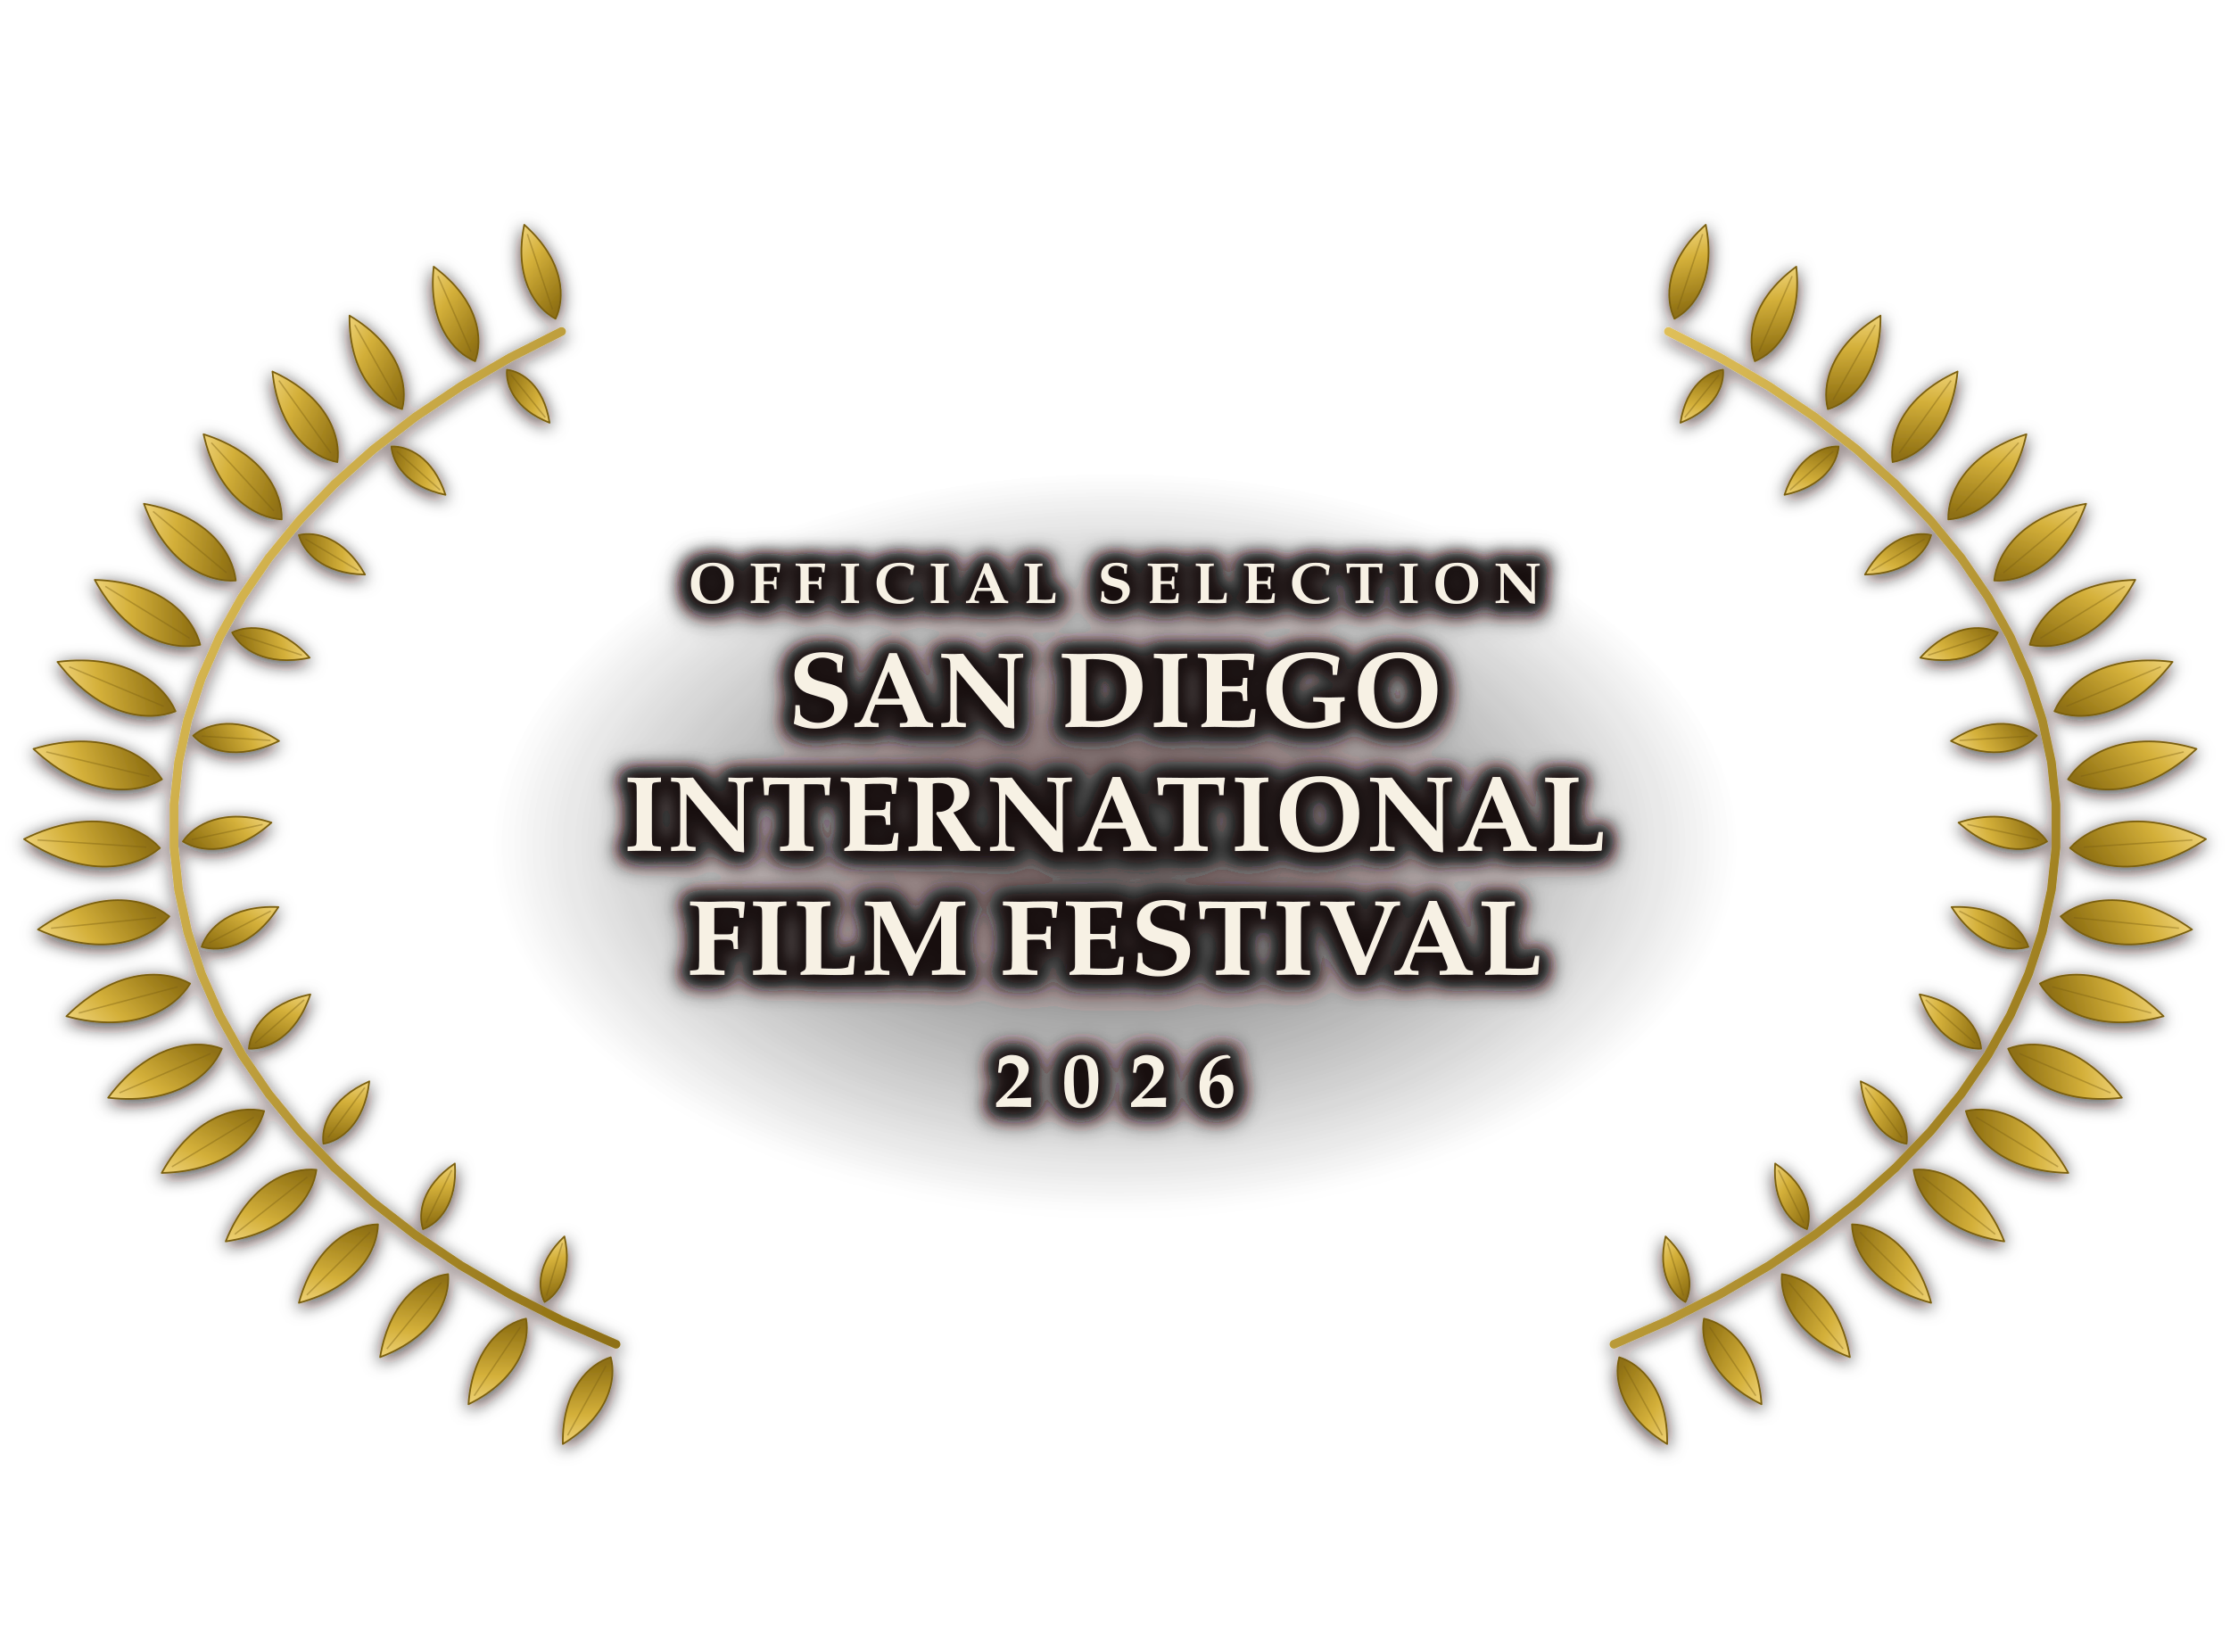
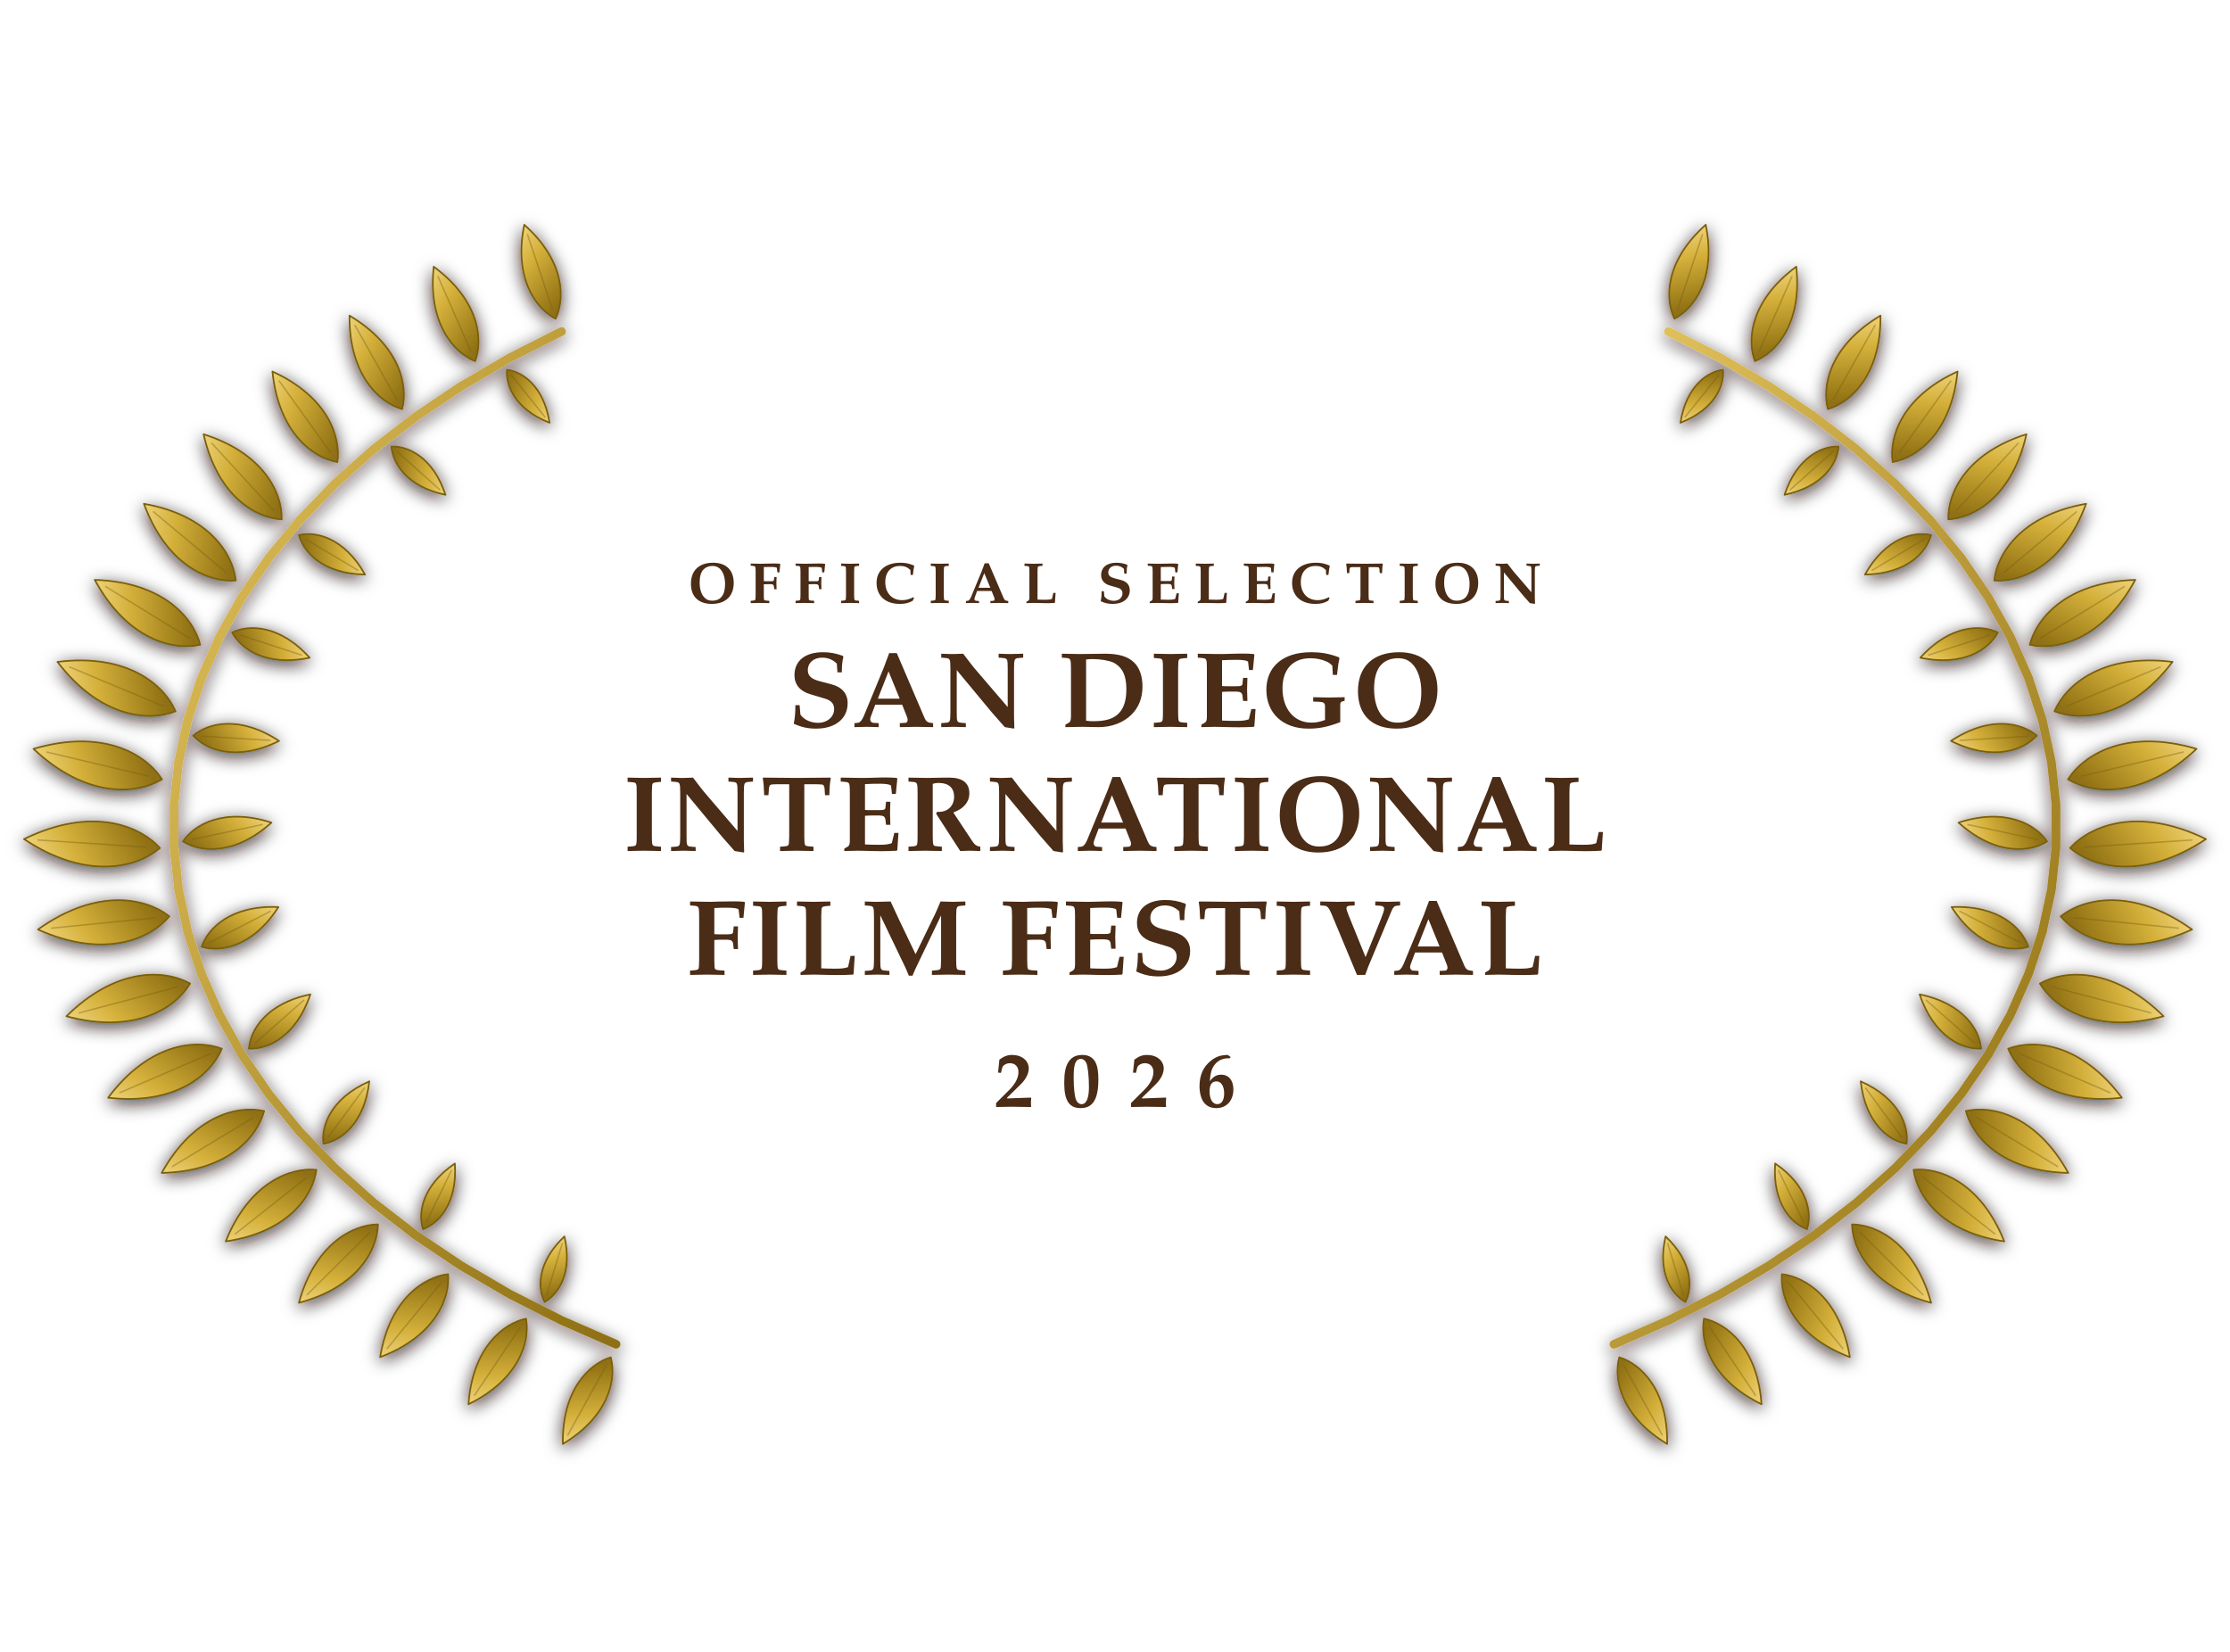
<svg xmlns="http://www.w3.org/2000/svg" class="festival-laurel-badge" viewBox="0 0 540 400" width="540" height="400" role="img" aria-label="Official Selection, San Diego International Film Festival, 2026">
  <defs>
    <linearGradient id="sdiff-gold" x1="0" y1="0" x2="0.2" y2="1">
      <stop offset="0%" stop-color="#F6DC8A" />
      <stop offset="42%" stop-color="#D4B03A" />
      <stop offset="100%" stop-color="#8E6F12" />
    </linearGradient>
    <linearGradient id="sdiff-stem" x1="0" y1="0" x2="1" y2="1">
      <stop offset="0%" stop-color="#E4C45E" />
      <stop offset="100%" stop-color="#8E6F12" />
    </linearGradient>
    <filter id="sdiff-shadow" x="-20%" y="-20%" width="140%" height="140%">
      <feDropShadow dx="0" dy="1" stdDeviation="2.1" flood-color="#140C10" flood-opacity="0.8" />
    </filter>
-     <filter id="sdiff-textglow" x="-50%" y="-50%" width="200%" height="200%" color-interpolation-filters="sRGB">
-       <feMorphology in="SourceAlpha" operator="dilate" radius="1.1" result="fat" />
-       <feGaussianBlur in="fat" stdDeviation="2.2" result="coreblur" />
-       <feFlood flood-color="#140C10" flood-opacity="0.9" result="corecolor" />
-       <feComposite in="corecolor" in2="coreblur" operator="in" result="core" />
-       <feGaussianBlur in="SourceAlpha" stdDeviation="3.4" result="bloomblur" />
-       <feFlood flood-color="#140C10" flood-opacity="0.5" result="bloomcolor" />
-       <feComposite in="bloomcolor" in2="bloomblur" operator="in" result="bloom" />
-       <feMerge>
-         <feMergeNode in="bloom" />
-         <feMergeNode in="core" />
-         <feMergeNode in="core" />
-         <feMergeNode in="SourceGraphic" />
-       </feMerge>
-     </filter>
-     <radialGradient id="sdiff-veil" cx="50%" cy="50%" r="50%">
-       <stop offset="0%" stop-color="#140C10" stop-opacity="0.48" />
-       <stop offset="50%" stop-color="#140C10" stop-opacity="0.2" />
-       <stop offset="100%" stop-color="#140C10" stop-opacity="0" />
-     </radialGradient>
  </defs>
  <style>
    .fl-kicker {
      font-family: "Playfair Display SC", "Playfair Display", Palatino, "Palatino Linotype", Georgia, serif;
      font-size: 14px;
      font-weight: 600;
      letter-spacing: 0.22em;
-       fill: #F7F1E4;
+       fill: #4A2C17;
    }
    .fl-name {
      font-family: "Playfair Display", Palatino, "Palatino Linotype", Georgia, serif;
      font-size: 26px;
      font-weight: 600;
      letter-spacing: 0.02em;
-       fill: #F7F1E4;
+       fill: #4A2C17;
    }
    .fl-year {
      font-family: "Playfair Display", Palatino, "Palatino Linotype", Georgia, serif;
      font-size: 19px;
      font-weight: 600;
      letter-spacing: 0.36em;
-       fill: #F7F1E4;
+       fill: #4A2C17;
    }
  </style>
  <g filter="url(#sdiff-shadow)">
    <g>
      <path class="fl-stem" d="M149.18,325.51L135.98,319.73L123.44,313.37L111.62,306.46L100.56,299.03L90.33,291.12L80.98,282.76L72.55,274.00L65.07,264.88L58.60,255.44L53.16,245.73L48.77,235.80L45.46,225.70L43.25,215.47L42.14,205.17L42.14,194.83L43.25,184.53L45.46,174.30L48.77,164.20L53.16,154.27L58.60,144.56L65.07,135.12L72.55,126.00L80.98,117.24L90.33,108.88L100.56,100.97L111.62,93.54L123.44,86.63L135.98,80.27" fill="none" stroke="url(#sdiff-stem)" stroke-width="2.1" stroke-linecap="round" stroke-linejoin="round" />
      <g transform="translate(147.90,328.66) rotate(208.92)">
        <path d="M0,0 C3.715,-3.84 6.605,-12.48 0,-24.0 C-6.605,-12.48 -3.715,-3.84 0,0 Z" fill="url(#sdiff-gold)" stroke="#7A5E10" stroke-width="0.4" stroke-linejoin="round" />
        <path d="M0,-2.4 C0,-10.08 0,-17.28 0,-21.6" fill="none" stroke="#7A5E10" stroke-width="0.35" stroke-opacity="0.4" />
      </g>
      <g transform="translate(127.39,319.30) rotate(213.92)">
        <path d="M0,0 C3.87,-4.0 6.88,-13.0 0,-25.0 C-6.88,-13.0 -3.87,-4.0 0,0 Z" fill="url(#sdiff-gold)" stroke="#7A5E10" stroke-width="0.4" stroke-linejoin="round" />
        <path d="M0,-2.5 C0,-10.5 0,-18.0 0,-22.5" fill="none" stroke="#7A5E10" stroke-width="0.35" stroke-opacity="0.4" />
      </g>
      <g transform="translate(108.52,308.53) rotate(219.33)">
        <path d="M0,0 C4.025,-4.16 7.155,-13.52 0,-26.0 C-7.155,-13.52 -4.025,-4.16 0,0 Z" fill="url(#sdiff-gold)" stroke="#7A5E10" stroke-width="0.4" stroke-linejoin="round" />
        <path d="M0,-2.6 C0,-10.92 0,-18.72 0,-23.4" fill="none" stroke="#7A5E10" stroke-width="0.35" stroke-opacity="0.4" />
      </g>
      <g transform="translate(91.54,296.47) rotate(225.23)">
        <path d="M0,0 C4.18,-4.32 7.43,-14.04 0,-27.0 C-7.43,-14.04 -4.18,-4.32 0,0 Z" fill="url(#sdiff-gold)" stroke="#7A5E10" stroke-width="0.4" stroke-linejoin="round" />
        <path d="M0,-2.7 C0,-11.34 0,-19.44 0,-24.3" fill="none" stroke="#7A5E10" stroke-width="0.35" stroke-opacity="0.4" />
      </g>
      <g transform="translate(76.63,283.26) rotate(231.71)">
        <path d="M0,0 C4.334,-4.48 7.706,-14.56 0,-28.0 C-7.706,-14.56 -4.334,-4.48 0,0 Z" fill="url(#sdiff-gold)" stroke="#7A5E10" stroke-width="0.4" stroke-linejoin="round" />
        <path d="M0,-2.8 C0,-11.76 0,-20.16 0,-25.2" fill="none" stroke="#7A5E10" stroke-width="0.35" stroke-opacity="0.4" />
      </g>
      <g transform="translate(63.97,269.03) rotate(238.85)">
        <path d="M0,0 C4.489,-4.64 7.981,-15.08 0,-29.0 C-7.981,-15.08 -4.489,-4.64 0,0 Z" fill="url(#sdiff-gold)" stroke="#7A5E10" stroke-width="0.4" stroke-linejoin="round" />
        <path d="M0,-2.9 C0,-12.18 0,-20.88 0,-26.1" fill="none" stroke="#7A5E10" stroke-width="0.35" stroke-opacity="0.4" />
      </g>
      <g transform="translate(53.73,253.94) rotate(246.68)">
        <path d="M0,0 C4.644,-4.8 8.256,-15.6 0,-30.0 C-8.256,-15.6 -4.644,-4.8 0,0 Z" fill="url(#sdiff-gold)" stroke="#7A5E10" stroke-width="0.4" stroke-linejoin="round" />
        <path d="M0,-3.0 C0,-12.6 0,-21.6 0,-27.0" fill="none" stroke="#7A5E10" stroke-width="0.35" stroke-opacity="0.4" />
      </g>
      <g transform="translate(46.05,238.17) rotate(255.20)">
        <path d="M0,0 C4.799,-4.96 8.531,-16.12 0,-31.0 C-8.531,-16.12 -4.799,-4.96 0,0 Z" fill="url(#sdiff-gold)" stroke="#7A5E10" stroke-width="0.4" stroke-linejoin="round" />
        <path d="M0,-3.1 C0,-13.02 0,-22.32 0,-27.9" fill="none" stroke="#7A5E10" stroke-width="0.35" stroke-opacity="0.4" />
      </g>
      <g transform="translate(41.02,221.90) rotate(264.29)">
        <path d="M0,0 C4.954,-5.12 8.806,-16.64 0,-32.0 C-8.806,-16.64 -4.954,-5.12 0,0 Z" fill="url(#sdiff-gold)" stroke="#7A5E10" stroke-width="0.4" stroke-linejoin="round" />
        <path d="M0,-3.2 C0,-13.44 0,-23.04 0,-28.8" fill="none" stroke="#7A5E10" stroke-width="0.35" stroke-opacity="0.4" />
      </g>
      <g transform="translate(38.74,205.35) rotate(-86.24)">
        <path d="M0,0 C5.108,-5.28 9.082,-17.16 0,-33.0 C-9.082,-17.16 -5.108,-5.28 0,0 Z" fill="url(#sdiff-gold)" stroke="#7A5E10" stroke-width="0.4" stroke-linejoin="round" />
        <path d="M0,-3.3 C0,-13.86 0,-23.76 0,-29.7" fill="none" stroke="#7A5E10" stroke-width="0.35" stroke-opacity="0.4" />
      </g>
      <g transform="translate(39.24,188.72) rotate(-76.67)">
        <path d="M0,0 C4.954,-5.12 8.806,-16.64 0,-32.0 C-8.806,-16.64 -4.954,-5.12 0,0 Z" fill="url(#sdiff-gold)" stroke="#7A5E10" stroke-width="0.4" stroke-linejoin="round" />
        <path d="M0,-3.2 C0,-13.44 0,-23.04 0,-28.8" fill="none" stroke="#7A5E10" stroke-width="0.35" stroke-opacity="0.4" />
      </g>
      <g transform="translate(42.51,172.24) rotate(-67.30)">
        <path d="M0,0 C4.799,-4.96 8.531,-16.12 0,-31.0 C-8.531,-16.12 -4.799,-4.96 0,0 Z" fill="url(#sdiff-gold)" stroke="#7A5E10" stroke-width="0.4" stroke-linejoin="round" />
        <path d="M0,-3.1 C0,-13.02 0,-22.32 0,-27.9" fill="none" stroke="#7A5E10" stroke-width="0.35" stroke-opacity="0.4" />
      </g>
      <g transform="translate(48.49,156.13) rotate(-58.40)">
        <path d="M0,0 C4.644,-4.8 8.256,-15.6 0,-30.0 C-8.256,-15.6 -4.644,-4.8 0,0 Z" fill="url(#sdiff-gold)" stroke="#7A5E10" stroke-width="0.4" stroke-linejoin="round" />
        <path d="M0,-3.0 C0,-12.6 0,-21.6 0,-27.0" fill="none" stroke="#7A5E10" stroke-width="0.35" stroke-opacity="0.4" />
      </g>
      <g transform="translate(57.10,140.58) rotate(-50.12)">
        <path d="M0,0 C4.489,-4.64 7.981,-15.08 0,-29.0 C-7.981,-15.08 -4.489,-4.64 0,0 Z" fill="url(#sdiff-gold)" stroke="#7A5E10" stroke-width="0.4" stroke-linejoin="round" />
        <path d="M0,-2.9 C0,-12.18 0,-20.88 0,-26.1" fill="none" stroke="#7A5E10" stroke-width="0.35" stroke-opacity="0.4" />
      </g>
      <g transform="translate(68.22,125.78) rotate(-42.53)">
        <path d="M0,0 C4.334,-4.48 7.706,-14.56 0,-28.0 C-7.706,-14.56 -4.334,-4.48 0,0 Z" fill="url(#sdiff-gold)" stroke="#7A5E10" stroke-width="0.4" stroke-linejoin="round" />
        <path d="M0,-2.8 C0,-11.76 0,-20.16 0,-25.2" fill="none" stroke="#7A5E10" stroke-width="0.35" stroke-opacity="0.4" />
      </g>
      <g transform="translate(81.70,111.90) rotate(-35.64)">
        <path d="M0,0 C4.18,-4.32 7.43,-14.04 0,-27.0 C-7.43,-14.04 -4.18,-4.32 0,0 Z" fill="url(#sdiff-gold)" stroke="#7A5E10" stroke-width="0.4" stroke-linejoin="round" />
        <path d="M0,-2.7 C0,-11.34 0,-19.44 0,-24.3" fill="none" stroke="#7A5E10" stroke-width="0.35" stroke-opacity="0.4" />
      </g>
      <g transform="translate(97.38,99.08) rotate(-29.37)">
        <path d="M0,0 C4.025,-4.16 7.155,-13.52 0,-26.0 C-7.155,-13.52 -4.025,-4.16 0,0 Z" fill="url(#sdiff-gold)" stroke="#7A5E10" stroke-width="0.4" stroke-linejoin="round" />
        <path d="M0,-2.6 C0,-10.92 0,-18.72 0,-23.4" fill="none" stroke="#7A5E10" stroke-width="0.35" stroke-opacity="0.4" />
      </g>
      <g transform="translate(115.06,87.47) rotate(-23.66)">
        <path d="M0,0 C3.87,-4.0 6.88,-13.0 0,-25.0 C-6.88,-13.0 -3.87,-4.0 0,0 Z" fill="url(#sdiff-gold)" stroke="#7A5E10" stroke-width="0.4" stroke-linejoin="round" />
        <path d="M0,-2.5 C0,-10.5 0,-18.0 0,-22.5" fill="none" stroke="#7A5E10" stroke-width="0.35" stroke-opacity="0.4" />
      </g>
      <g transform="translate(134.53,77.19) rotate(-18.41)">
        <path d="M0,0 C3.715,-3.84 6.605,-12.48 0,-24.0 C-6.605,-12.48 -3.715,-3.84 0,0 Z" fill="url(#sdiff-gold)" stroke="#7A5E10" stroke-width="0.4" stroke-linejoin="round" />
        <path d="M0,-2.4 C0,-10.08 0,-17.28 0,-21.6" fill="none" stroke="#7A5E10" stroke-width="0.35" stroke-opacity="0.4" />
      </g>
      <g transform="translate(131.87,315.29) rotate(16.83)">
        <path d="M0,0 C2.57,-2.656 4.568,-8.632 0,-16.6 C-4.568,-8.632 -2.57,-2.656 0,0 Z" fill="url(#sdiff-gold)" stroke="#7A5E10" stroke-width="0.4" stroke-linejoin="round" />
        <path d="M0,-1.66 C0,-6.972 0,-11.952 0,-14.94" fill="none" stroke="#7A5E10" stroke-width="0.35" stroke-opacity="0.4" />
      </g>
      <g transform="translate(102.43,297.66) rotate(25.85)">
        <path d="M0,0 C2.739,-2.831 4.869,-9.199 0,-17.691 C-4.869,-9.199 -2.739,-2.831 0,0 Z" fill="url(#sdiff-gold)" stroke="#7A5E10" stroke-width="0.4" stroke-linejoin="round" />
        <path d="M0,-1.769 C0,-7.43 0,-12.737 0,-15.922" fill="none" stroke="#7A5E10" stroke-width="0.35" stroke-opacity="0.4" />
      </g>
      <g transform="translate(78.31,276.98) rotate(36.32)">
        <path d="M0,0 C2.907,-3.005 5.169,-9.767 0,-18.782 C-5.169,-9.767 -2.907,-3.005 0,0 Z" fill="url(#sdiff-gold)" stroke="#7A5E10" stroke-width="0.4" stroke-linejoin="round" />
        <path d="M0,-1.878 C0,-7.888 0,-13.523 0,-16.904" fill="none" stroke="#7A5E10" stroke-width="0.35" stroke-opacity="0.4" />
      </g>
      <g transform="translate(60.26,253.94) rotate(48.56)">
        <path d="M0,0 C3.076,-3.18 5.469,-10.334 0,-19.873 C-5.469,-10.334 -3.076,-3.18 0,0 Z" fill="url(#sdiff-gold)" stroke="#7A5E10" stroke-width="0.4" stroke-linejoin="round" />
        <path d="M0,-1.987 C0,-8.347 0,-14.308 0,-17.885" fill="none" stroke="#7A5E10" stroke-width="0.35" stroke-opacity="0.4" />
      </g>
      <g transform="translate(48.81,229.28) rotate(62.62)">
        <path d="M0,0 C3.245,-3.354 5.769,-10.901 0,-20.964 C-5.769,-10.901 -3.245,-3.354 0,0 Z" fill="url(#sdiff-gold)" stroke="#7A5E10" stroke-width="0.4" stroke-linejoin="round" />
        <path d="M0,-2.096 C0,-8.805 0,-15.094 0,-18.867" fill="none" stroke="#7A5E10" stroke-width="0.35" stroke-opacity="0.4" />
      </g>
      <g transform="translate(44.28,203.76) rotate(77.98)">
        <path d="M0,0 C3.397,-3.511 6.039,-11.412 0,-21.945 C-6.039,-11.412 -3.397,-3.511 0,0 Z" fill="url(#sdiff-gold)" stroke="#7A5E10" stroke-width="0.4" stroke-linejoin="round" />
        <path d="M0,-2.195 C0,-9.217 0,-15.801 0,-19.751" fill="none" stroke="#7A5E10" stroke-width="0.35" stroke-opacity="0.4" />
      </g>
      <g transform="translate(46.76,178.14) rotate(93.52)">
        <path d="M0,0 C3.228,-3.337 5.739,-10.844 0,-20.855 C-5.739,-10.844 -3.228,-3.337 0,0 Z" fill="url(#sdiff-gold)" stroke="#7A5E10" stroke-width="0.4" stroke-linejoin="round" />
        <path d="M0,-2.085 C0,-8.759 0,-15.015 0,-18.769" fill="none" stroke="#7A5E10" stroke-width="0.35" stroke-opacity="0.4" />
      </g>
      <g transform="translate(56.20,153.15) rotate(108.04)">
        <path d="M0,0 C3.059,-3.162 5.439,-10.277 0,-19.764 C-5.439,-10.277 -3.059,-3.162 0,0 Z" fill="url(#sdiff-gold)" stroke="#7A5E10" stroke-width="0.4" stroke-linejoin="round" />
        <path d="M0,-1.976 C0,-8.301 0,-14.23 0,-17.787" fill="none" stroke="#7A5E10" stroke-width="0.35" stroke-opacity="0.4" />
      </g>
      <g transform="translate(72.36,129.56) rotate(120.83)">
        <path d="M0,0 C2.891,-2.988 5.139,-9.71 0,-18.673 C-5.139,-9.71 -2.891,-2.988 0,0 Z" fill="url(#sdiff-gold)" stroke="#7A5E10" stroke-width="0.4" stroke-linejoin="round" />
        <path d="M0,-1.867 C0,-7.843 0,-13.444 0,-16.805" fill="none" stroke="#7A5E10" stroke-width="0.35" stroke-opacity="0.4" />
      </g>
      <g transform="translate(94.77,108.11) rotate(131.79)">
        <path d="M0,0 C2.722,-2.813 4.839,-9.143 0,-17.582 C-4.839,-9.143 -2.722,-2.813 0,0 Z" fill="url(#sdiff-gold)" stroke="#7A5E10" stroke-width="0.4" stroke-linejoin="round" />
        <path d="M0,-1.758 C0,-7.384 0,-12.659 0,-15.824" fill="none" stroke="#7A5E10" stroke-width="0.35" stroke-opacity="0.4" />
      </g>
      <g transform="translate(122.75,89.52) rotate(141.20)">
        <path d="M0,0 C2.553,-2.639 4.538,-8.575 0,-16.491 C-4.538,-8.575 -2.553,-2.639 0,0 Z" fill="url(#sdiff-gold)" stroke="#7A5E10" stroke-width="0.4" stroke-linejoin="round" />
        <path d="M0,-1.649 C0,-6.926 0,-11.873 0,-14.842" fill="none" stroke="#7A5E10" stroke-width="0.35" stroke-opacity="0.4" />
      </g>
    </g>
    <g>
      <path class="fl-stem" d="M390.82,325.51L404.02,319.73L416.56,313.37L428.38,306.46L439.44,299.03L449.67,291.12L459.02,282.76L467.45,274.00L474.93,264.88L481.40,255.44L486.84,245.73L491.23,235.80L494.54,225.70L496.75,215.47L497.86,205.17L497.86,194.83L496.75,184.53L494.54,174.30L491.23,164.20L486.84,154.27L481.40,144.56L474.93,135.12L467.45,126.00L459.02,117.24L449.67,108.88L439.44,100.97L428.38,93.54L416.56,86.63L404.02,80.27" fill="none" stroke="url(#sdiff-stem)" stroke-width="2.1" stroke-linecap="round" stroke-linejoin="round" />
      <g transform="translate(392.10,328.66) rotate(151.08)">
        <path d="M0,0 C3.715,-3.84 6.605,-12.48 0,-24.0 C-6.605,-12.48 -3.715,-3.84 0,0 Z" fill="url(#sdiff-gold)" stroke="#7A5E10" stroke-width="0.4" stroke-linejoin="round" />
        <path d="M0,-2.4 C0,-10.08 0,-17.28 0,-21.6" fill="none" stroke="#7A5E10" stroke-width="0.35" stroke-opacity="0.4" />
      </g>
      <g transform="translate(412.61,319.30) rotate(146.08)">
        <path d="M0,0 C3.87,-4.0 6.88,-13.0 0,-25.0 C-6.88,-13.0 -3.87,-4.0 0,0 Z" fill="url(#sdiff-gold)" stroke="#7A5E10" stroke-width="0.4" stroke-linejoin="round" />
        <path d="M0,-2.5 C0,-10.5 0,-18.0 0,-22.5" fill="none" stroke="#7A5E10" stroke-width="0.35" stroke-opacity="0.4" />
      </g>
      <g transform="translate(431.48,308.53) rotate(140.67)">
        <path d="M0,0 C4.025,-4.16 7.155,-13.52 0,-26.0 C-7.155,-13.52 -4.025,-4.16 0,0 Z" fill="url(#sdiff-gold)" stroke="#7A5E10" stroke-width="0.4" stroke-linejoin="round" />
        <path d="M0,-2.6 C0,-10.92 0,-18.72 0,-23.4" fill="none" stroke="#7A5E10" stroke-width="0.35" stroke-opacity="0.4" />
      </g>
      <g transform="translate(448.46,296.47) rotate(134.77)">
        <path d="M0,0 C4.18,-4.32 7.43,-14.04 0,-27.0 C-7.43,-14.04 -4.18,-4.32 0,0 Z" fill="url(#sdiff-gold)" stroke="#7A5E10" stroke-width="0.4" stroke-linejoin="round" />
        <path d="M0,-2.7 C0,-11.34 0,-19.44 0,-24.3" fill="none" stroke="#7A5E10" stroke-width="0.35" stroke-opacity="0.4" />
      </g>
      <g transform="translate(463.37,283.26) rotate(128.29)">
        <path d="M0,0 C4.334,-4.48 7.706,-14.56 0,-28.0 C-7.706,-14.56 -4.334,-4.48 0,0 Z" fill="url(#sdiff-gold)" stroke="#7A5E10" stroke-width="0.4" stroke-linejoin="round" />
        <path d="M0,-2.8 C0,-11.76 0,-20.16 0,-25.2" fill="none" stroke="#7A5E10" stroke-width="0.35" stroke-opacity="0.4" />
      </g>
      <g transform="translate(476.03,269.03) rotate(121.15)">
        <path d="M0,0 C4.489,-4.64 7.981,-15.08 0,-29.0 C-7.981,-15.08 -4.489,-4.64 0,0 Z" fill="url(#sdiff-gold)" stroke="#7A5E10" stroke-width="0.4" stroke-linejoin="round" />
        <path d="M0,-2.9 C0,-12.18 0,-20.88 0,-26.1" fill="none" stroke="#7A5E10" stroke-width="0.35" stroke-opacity="0.4" />
      </g>
      <g transform="translate(486.27,253.94) rotate(113.32)">
        <path d="M0,0 C4.644,-4.8 8.256,-15.6 0,-30.0 C-8.256,-15.6 -4.644,-4.8 0,0 Z" fill="url(#sdiff-gold)" stroke="#7A5E10" stroke-width="0.4" stroke-linejoin="round" />
        <path d="M0,-3.0 C0,-12.6 0,-21.6 0,-27.0" fill="none" stroke="#7A5E10" stroke-width="0.35" stroke-opacity="0.4" />
      </g>
      <g transform="translate(493.95,238.17) rotate(104.80)">
        <path d="M0,0 C4.799,-4.96 8.531,-16.12 0,-31.0 C-8.531,-16.12 -4.799,-4.96 0,0 Z" fill="url(#sdiff-gold)" stroke="#7A5E10" stroke-width="0.4" stroke-linejoin="round" />
        <path d="M0,-3.1 C0,-13.02 0,-22.32 0,-27.9" fill="none" stroke="#7A5E10" stroke-width="0.35" stroke-opacity="0.4" />
      </g>
      <g transform="translate(498.98,221.90) rotate(95.71)">
        <path d="M0,0 C4.954,-5.12 8.806,-16.64 0,-32.0 C-8.806,-16.64 -4.954,-5.12 0,0 Z" fill="url(#sdiff-gold)" stroke="#7A5E10" stroke-width="0.4" stroke-linejoin="round" />
        <path d="M0,-3.2 C0,-13.44 0,-23.04 0,-28.8" fill="none" stroke="#7A5E10" stroke-width="0.35" stroke-opacity="0.4" />
      </g>
      <g transform="translate(501.26,205.35) rotate(86.24)">
        <path d="M0,0 C5.108,-5.28 9.082,-17.16 0,-33.0 C-9.082,-17.16 -5.108,-5.28 0,0 Z" fill="url(#sdiff-gold)" stroke="#7A5E10" stroke-width="0.4" stroke-linejoin="round" />
        <path d="M0,-3.3 C0,-13.86 0,-23.76 0,-29.7" fill="none" stroke="#7A5E10" stroke-width="0.35" stroke-opacity="0.4" />
      </g>
      <g transform="translate(500.76,188.72) rotate(76.67)">
        <path d="M0,0 C4.954,-5.12 8.806,-16.64 0,-32.0 C-8.806,-16.64 -4.954,-5.12 0,0 Z" fill="url(#sdiff-gold)" stroke="#7A5E10" stroke-width="0.4" stroke-linejoin="round" />
        <path d="M0,-3.2 C0,-13.44 0,-23.04 0,-28.8" fill="none" stroke="#7A5E10" stroke-width="0.35" stroke-opacity="0.4" />
      </g>
      <g transform="translate(497.49,172.24) rotate(67.30)">
        <path d="M0,0 C4.799,-4.96 8.531,-16.12 0,-31.0 C-8.531,-16.12 -4.799,-4.96 0,0 Z" fill="url(#sdiff-gold)" stroke="#7A5E10" stroke-width="0.4" stroke-linejoin="round" />
        <path d="M0,-3.1 C0,-13.02 0,-22.32 0,-27.9" fill="none" stroke="#7A5E10" stroke-width="0.35" stroke-opacity="0.4" />
      </g>
      <g transform="translate(491.51,156.13) rotate(58.40)">
        <path d="M0,0 C4.644,-4.8 8.256,-15.6 0,-30.0 C-8.256,-15.6 -4.644,-4.8 0,0 Z" fill="url(#sdiff-gold)" stroke="#7A5E10" stroke-width="0.4" stroke-linejoin="round" />
        <path d="M0,-3.0 C0,-12.6 0,-21.6 0,-27.0" fill="none" stroke="#7A5E10" stroke-width="0.35" stroke-opacity="0.4" />
      </g>
      <g transform="translate(482.90,140.58) rotate(50.12)">
        <path d="M0,0 C4.489,-4.64 7.981,-15.08 0,-29.0 C-7.981,-15.08 -4.489,-4.64 0,0 Z" fill="url(#sdiff-gold)" stroke="#7A5E10" stroke-width="0.4" stroke-linejoin="round" />
        <path d="M0,-2.9 C0,-12.18 0,-20.88 0,-26.1" fill="none" stroke="#7A5E10" stroke-width="0.35" stroke-opacity="0.4" />
      </g>
      <g transform="translate(471.78,125.78) rotate(42.53)">
        <path d="M0,0 C4.334,-4.48 7.706,-14.56 0,-28.0 C-7.706,-14.56 -4.334,-4.48 0,0 Z" fill="url(#sdiff-gold)" stroke="#7A5E10" stroke-width="0.4" stroke-linejoin="round" />
        <path d="M0,-2.8 C0,-11.76 0,-20.16 0,-25.2" fill="none" stroke="#7A5E10" stroke-width="0.35" stroke-opacity="0.4" />
      </g>
      <g transform="translate(458.30,111.90) rotate(35.64)">
        <path d="M0,0 C4.18,-4.32 7.43,-14.04 0,-27.0 C-7.43,-14.04 -4.18,-4.32 0,0 Z" fill="url(#sdiff-gold)" stroke="#7A5E10" stroke-width="0.4" stroke-linejoin="round" />
        <path d="M0,-2.7 C0,-11.34 0,-19.44 0,-24.3" fill="none" stroke="#7A5E10" stroke-width="0.35" stroke-opacity="0.4" />
      </g>
      <g transform="translate(442.62,99.08) rotate(29.37)">
        <path d="M0,0 C4.025,-4.16 7.155,-13.52 0,-26.0 C-7.155,-13.52 -4.025,-4.16 0,0 Z" fill="url(#sdiff-gold)" stroke="#7A5E10" stroke-width="0.4" stroke-linejoin="round" />
        <path d="M0,-2.6 C0,-10.92 0,-18.72 0,-23.4" fill="none" stroke="#7A5E10" stroke-width="0.35" stroke-opacity="0.4" />
      </g>
      <g transform="translate(424.94,87.47) rotate(23.66)">
        <path d="M0,0 C3.87,-4.0 6.88,-13.0 0,-25.0 C-6.88,-13.0 -3.87,-4.0 0,0 Z" fill="url(#sdiff-gold)" stroke="#7A5E10" stroke-width="0.4" stroke-linejoin="round" />
        <path d="M0,-2.5 C0,-10.5 0,-18.0 0,-22.5" fill="none" stroke="#7A5E10" stroke-width="0.35" stroke-opacity="0.4" />
      </g>
      <g transform="translate(405.47,77.19) rotate(18.41)">
        <path d="M0,0 C3.715,-3.84 6.605,-12.48 0,-24.0 C-6.605,-12.48 -3.715,-3.84 0,0 Z" fill="url(#sdiff-gold)" stroke="#7A5E10" stroke-width="0.4" stroke-linejoin="round" />
        <path d="M0,-2.4 C0,-10.08 0,-17.28 0,-21.6" fill="none" stroke="#7A5E10" stroke-width="0.35" stroke-opacity="0.4" />
      </g>
      <g transform="translate(408.13,315.29) rotate(-16.83)">
        <path d="M0,0 C2.57,-2.656 4.568,-8.632 0,-16.6 C-4.568,-8.632 -2.57,-2.656 0,0 Z" fill="url(#sdiff-gold)" stroke="#7A5E10" stroke-width="0.4" stroke-linejoin="round" />
        <path d="M0,-1.66 C0,-6.972 0,-11.952 0,-14.94" fill="none" stroke="#7A5E10" stroke-width="0.35" stroke-opacity="0.4" />
      </g>
      <g transform="translate(437.57,297.66) rotate(-25.85)">
        <path d="M0,0 C2.739,-2.831 4.869,-9.199 0,-17.691 C-4.869,-9.199 -2.739,-2.831 0,0 Z" fill="url(#sdiff-gold)" stroke="#7A5E10" stroke-width="0.4" stroke-linejoin="round" />
        <path d="M0,-1.769 C0,-7.43 0,-12.737 0,-15.922" fill="none" stroke="#7A5E10" stroke-width="0.35" stroke-opacity="0.4" />
      </g>
      <g transform="translate(461.69,276.98) rotate(-36.32)">
        <path d="M0,0 C2.907,-3.005 5.169,-9.767 0,-18.782 C-5.169,-9.767 -2.907,-3.005 0,0 Z" fill="url(#sdiff-gold)" stroke="#7A5E10" stroke-width="0.4" stroke-linejoin="round" />
        <path d="M0,-1.878 C0,-7.888 0,-13.523 0,-16.904" fill="none" stroke="#7A5E10" stroke-width="0.35" stroke-opacity="0.4" />
      </g>
      <g transform="translate(479.74,253.94) rotate(-48.56)">
        <path d="M0,0 C3.076,-3.18 5.469,-10.334 0,-19.873 C-5.469,-10.334 -3.076,-3.18 0,0 Z" fill="url(#sdiff-gold)" stroke="#7A5E10" stroke-width="0.4" stroke-linejoin="round" />
        <path d="M0,-1.987 C0,-8.347 0,-14.308 0,-17.885" fill="none" stroke="#7A5E10" stroke-width="0.35" stroke-opacity="0.4" />
      </g>
      <g transform="translate(491.19,229.28) rotate(-62.62)">
        <path d="M0,0 C3.245,-3.354 5.769,-10.901 0,-20.964 C-5.769,-10.901 -3.245,-3.354 0,0 Z" fill="url(#sdiff-gold)" stroke="#7A5E10" stroke-width="0.4" stroke-linejoin="round" />
        <path d="M0,-2.096 C0,-8.805 0,-15.094 0,-18.867" fill="none" stroke="#7A5E10" stroke-width="0.35" stroke-opacity="0.4" />
      </g>
      <g transform="translate(495.72,203.76) rotate(-77.98)">
        <path d="M0,0 C3.397,-3.511 6.039,-11.412 0,-21.945 C-6.039,-11.412 -3.397,-3.511 0,0 Z" fill="url(#sdiff-gold)" stroke="#7A5E10" stroke-width="0.4" stroke-linejoin="round" />
        <path d="M0,-2.195 C0,-9.217 0,-15.801 0,-19.751" fill="none" stroke="#7A5E10" stroke-width="0.35" stroke-opacity="0.4" />
      </g>
      <g transform="translate(493.24,178.14) rotate(266.48)">
        <path d="M0,0 C3.228,-3.337 5.739,-10.844 0,-20.855 C-5.739,-10.844 -3.228,-3.337 0,0 Z" fill="url(#sdiff-gold)" stroke="#7A5E10" stroke-width="0.4" stroke-linejoin="round" />
        <path d="M0,-2.085 C0,-8.759 0,-15.015 0,-18.769" fill="none" stroke="#7A5E10" stroke-width="0.35" stroke-opacity="0.4" />
      </g>
      <g transform="translate(483.80,153.15) rotate(251.96)">
        <path d="M0,0 C3.059,-3.162 5.439,-10.277 0,-19.764 C-5.439,-10.277 -3.059,-3.162 0,0 Z" fill="url(#sdiff-gold)" stroke="#7A5E10" stroke-width="0.4" stroke-linejoin="round" />
        <path d="M0,-1.976 C0,-8.301 0,-14.23 0,-17.787" fill="none" stroke="#7A5E10" stroke-width="0.35" stroke-opacity="0.4" />
      </g>
      <g transform="translate(467.64,129.56) rotate(239.17)">
        <path d="M0,0 C2.891,-2.988 5.139,-9.71 0,-18.673 C-5.139,-9.71 -2.891,-2.988 0,0 Z" fill="url(#sdiff-gold)" stroke="#7A5E10" stroke-width="0.4" stroke-linejoin="round" />
        <path d="M0,-1.867 C0,-7.843 0,-13.444 0,-16.805" fill="none" stroke="#7A5E10" stroke-width="0.35" stroke-opacity="0.4" />
      </g>
      <g transform="translate(445.23,108.11) rotate(228.21)">
        <path d="M0,0 C2.722,-2.813 4.839,-9.143 0,-17.582 C-4.839,-9.143 -2.722,-2.813 0,0 Z" fill="url(#sdiff-gold)" stroke="#7A5E10" stroke-width="0.4" stroke-linejoin="round" />
        <path d="M0,-1.758 C0,-7.384 0,-12.659 0,-15.824" fill="none" stroke="#7A5E10" stroke-width="0.35" stroke-opacity="0.4" />
      </g>
      <g transform="translate(417.25,89.52) rotate(218.80)">
        <path d="M0,0 C2.553,-2.639 4.538,-8.575 0,-16.491 C-4.538,-8.575 -2.553,-2.639 0,0 Z" fill="url(#sdiff-gold)" stroke="#7A5E10" stroke-width="0.4" stroke-linejoin="round" />
        <path d="M0,-1.649 C0,-6.926 0,-11.873 0,-14.842" fill="none" stroke="#7A5E10" stroke-width="0.35" stroke-opacity="0.4" />
      </g>
    </g>
-     <ellipse cx="270" cy="204" rx="150" ry="90" fill="url(#sdiff-veil)" />
-     <g filter="url(#sdiff-textglow)">
-       <text x="270" y="146" text-anchor="middle" class="fl-kicker">OFFICIAL SELECTION</text>
-       <text x="270" y="176" text-anchor="middle" class="fl-name">SAN DIEGO</text>
-       <text x="270" y="206" text-anchor="middle" class="fl-name">INTERNATIONAL</text>
-       <text x="270" y="236" text-anchor="middle" class="fl-name">FILM FESTIVAL</text>
-       <text x="270" y="268" text-anchor="middle" class="fl-year">2026</text>
-     </g>
  </g>
+   <text x="270" y="146" text-anchor="middle" class="fl-kicker">OFFICIAL SELECTION</text>
+   <text x="270" y="176" text-anchor="middle" class="fl-name">SAN DIEGO</text>
+   <text x="270" y="206" text-anchor="middle" class="fl-name">INTERNATIONAL</text>
+   <text x="270" y="236" text-anchor="middle" class="fl-name">FILM FESTIVAL</text>
+   <text x="270" y="268" text-anchor="middle" class="fl-year">2026</text>
</svg>
